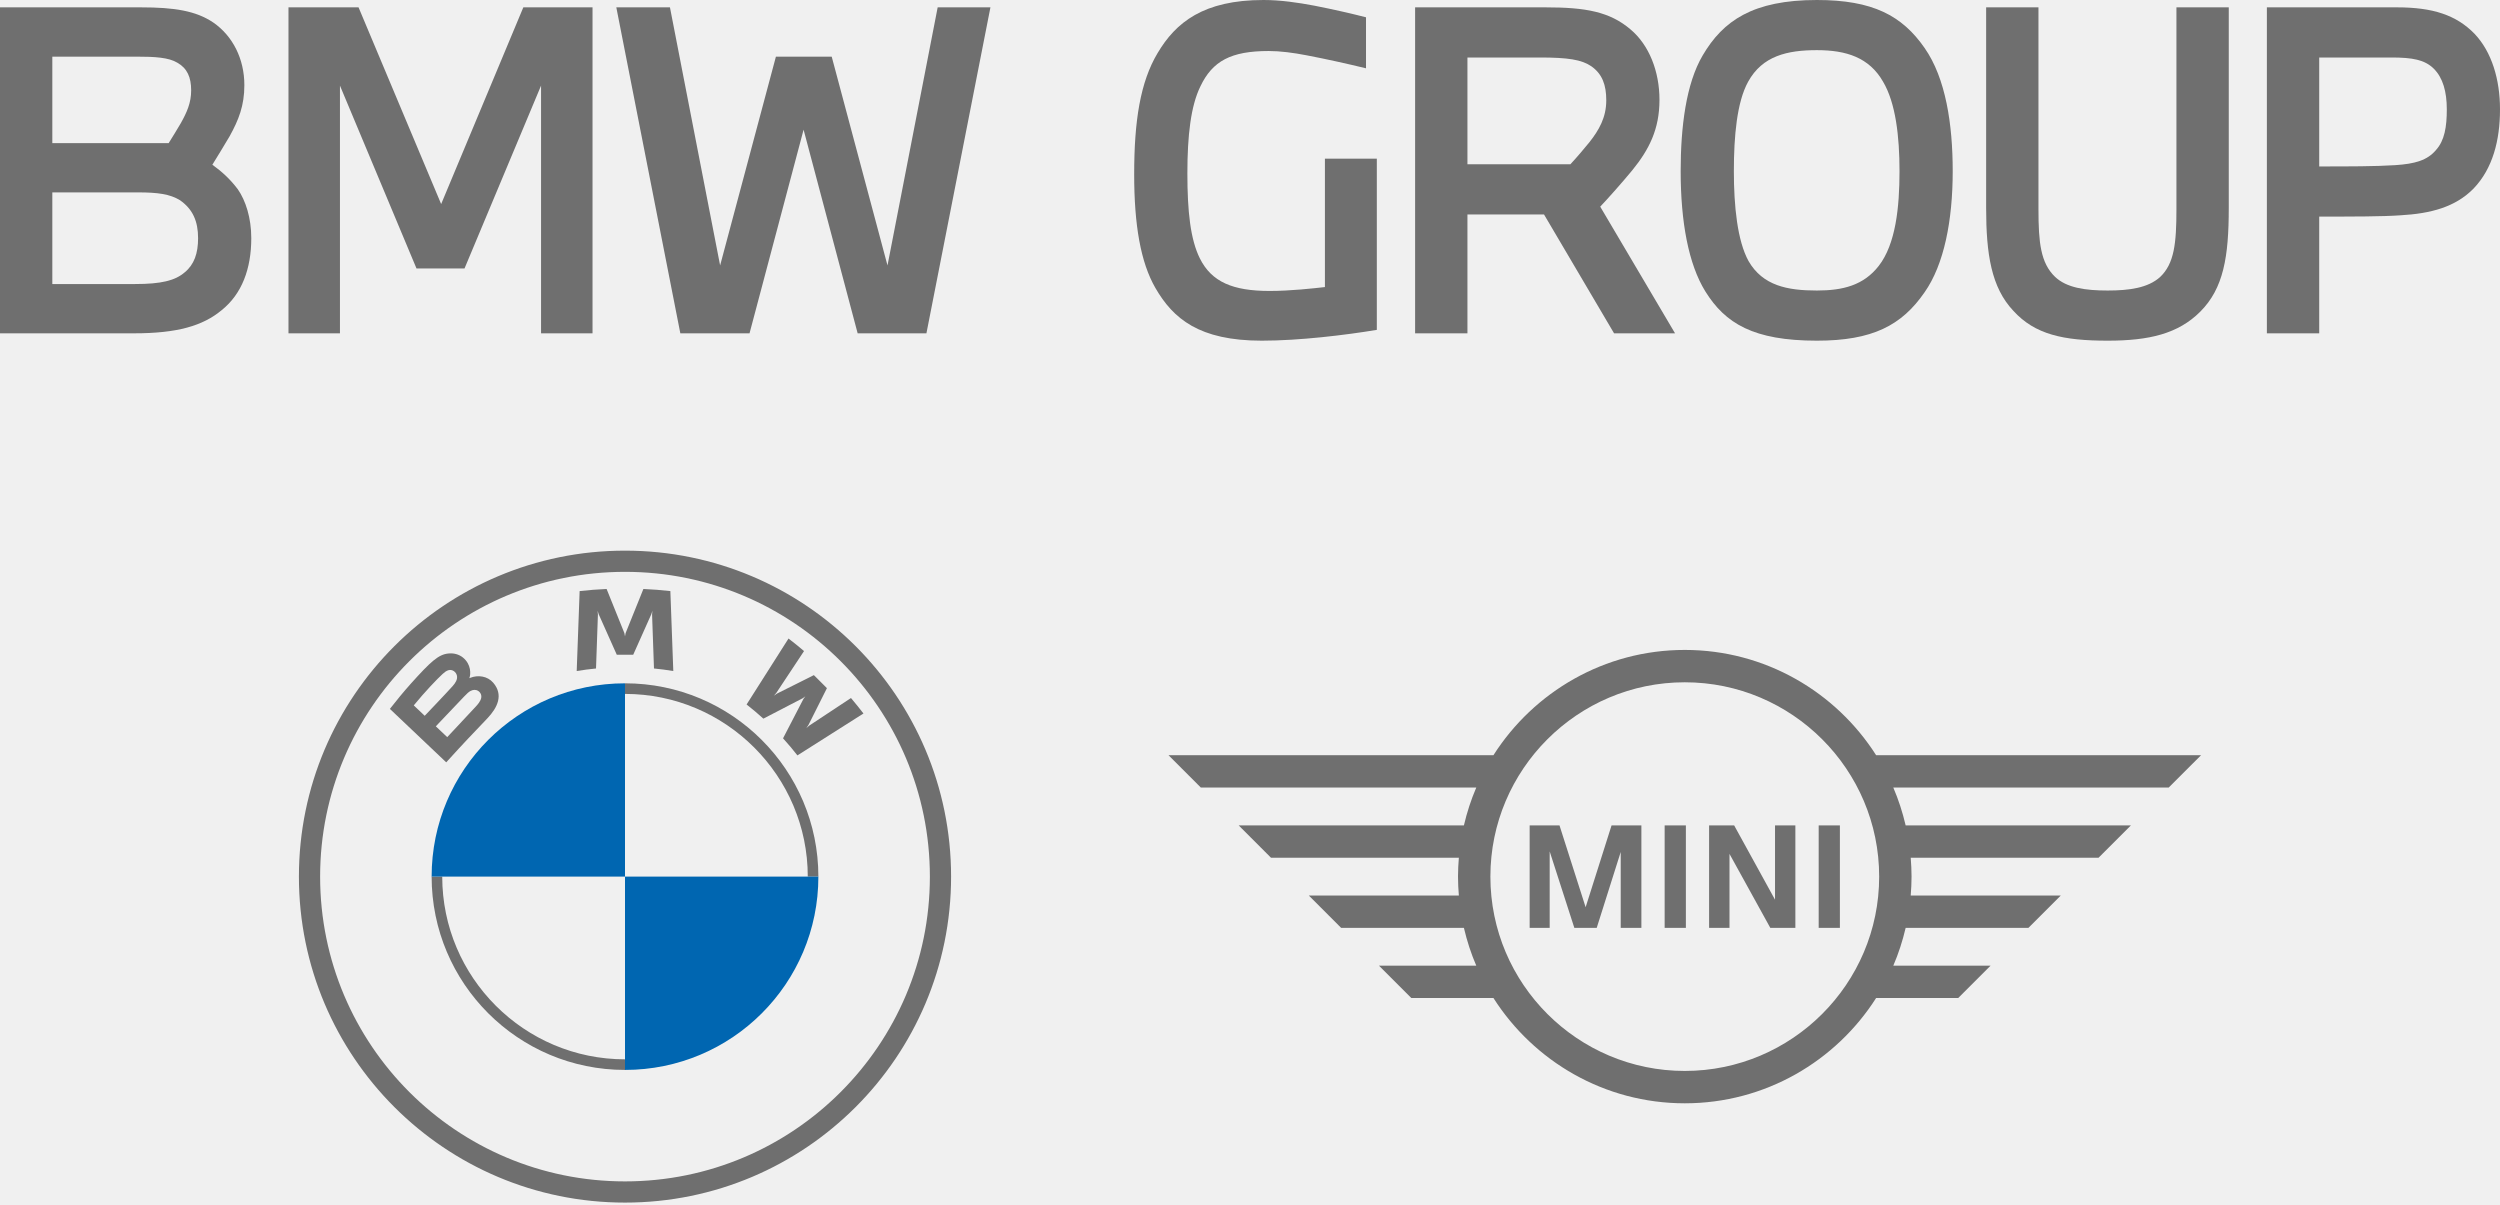
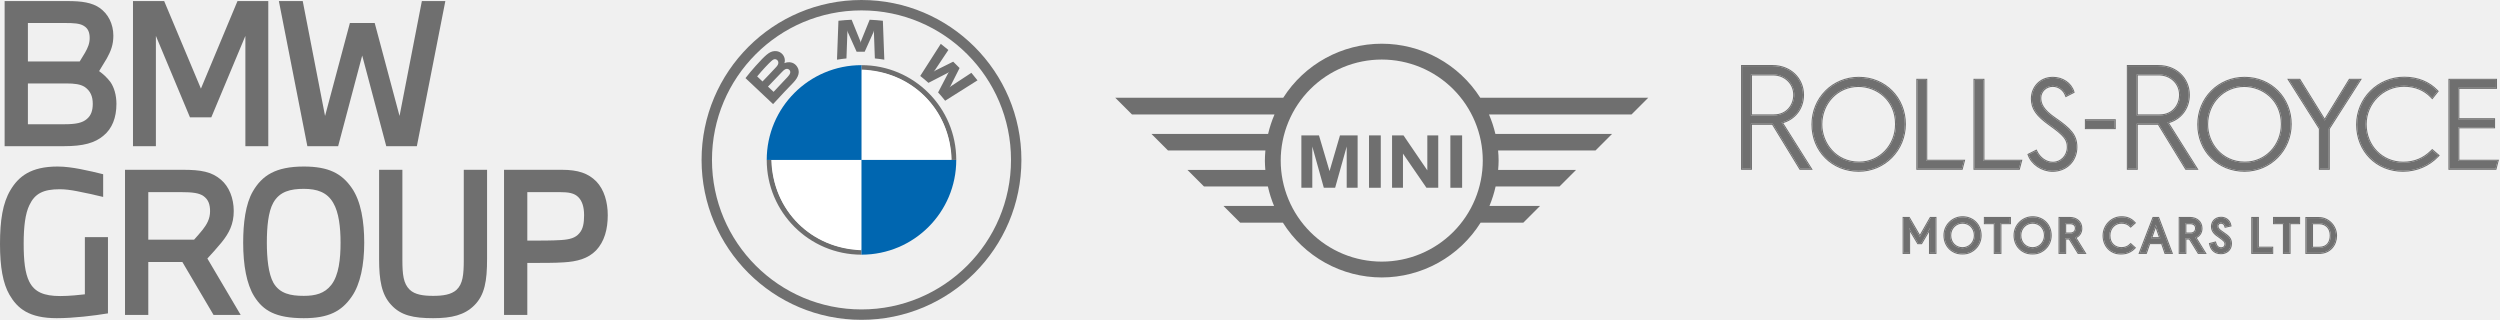
- <svg xmlns="http://www.w3.org/2000/svg" width="500" height="241" viewBox="0 0 500 241" fill="none">
-   <path d="M125 110.128C88.981 110.128 59.783 139.317 59.783 175.324C59.783 211.33 88.981 240.519 125 240.519C161.019 240.519 190.217 211.33 190.217 175.324C190.217 139.317 161.019 110.128 125 110.128ZM185.976 175.324C185.976 208.988 158.676 236.279 125 236.279C91.324 236.279 64.024 208.988 64.024 175.324C64.024 141.659 91.324 114.368 125 114.368C158.676 114.368 185.976 141.659 185.976 175.324Z" fill="#6F6F6F" />
-   <path d="M125 136.662V138.782C145.156 138.782 161.554 155.175 161.554 175.324H163.674C163.674 153.972 146.359 136.662 125 136.662ZM125 211.865C104.844 211.865 88.446 195.473 88.446 175.324H86.326C86.326 196.676 103.641 213.985 125 213.985" fill="#6F6F6F" />
-   <path d="M156.607 147.665C157.492 148.616 158.768 150.151 159.485 151.08L172.692 142.699C172.032 141.836 170.983 140.526 170.195 139.604L161.833 145.132L161.264 145.624L161.69 145.002L165.382 137.634L162.772 135.025L155.399 138.716L154.778 139.141L155.273 138.569L160.806 130.212C159.833 129.383 158.898 128.625 157.704 127.704L149.318 140.896C150.381 141.714 151.78 142.912 152.672 143.729L160.564 139.635L161.069 139.264L160.698 139.77L156.607 147.665Z" fill="#6F6F6F" />
-   <path d="M126.643 130.948L130.251 122.869L130.481 122.154L130.416 122.901L130.796 133.698C132.061 133.818 133.368 133.993 134.659 134.207L134.072 118.214C132.268 118.015 130.473 117.873 128.678 117.797L125.125 126.616L125 127.271L124.875 126.616L121.321 117.797C119.526 117.873 117.732 118.015 115.928 118.214L115.341 134.207C116.631 133.993 117.938 133.818 119.204 133.698L119.583 122.901L119.518 122.154L119.748 122.869L123.356 130.948H126.643Z" fill="#6F6F6F" />
-   <path d="M97.455 143.691C99.54 141.495 100.724 138.957 98.635 136.533C97.499 135.217 95.596 134.93 94.013 135.58L93.856 135.643L93.908 135.505C94.142 134.881 94.29 132.888 92.591 131.511C91.763 130.841 90.725 130.592 89.672 130.699C87.713 130.897 86.204 132.235 82.1 136.811C80.864 138.19 79.061 140.368 77.977 141.78L89.246 152.468C92.991 148.329 94.512 146.792 97.455 143.691ZM82.753 141.079C85.022 138.304 87.435 135.787 88.529 134.788C88.875 134.473 89.25 134.161 89.706 134.036C90.446 133.831 91.21 134.358 91.383 135.117C91.556 135.88 91.076 136.603 90.545 137.201C89.344 138.553 84.944 143.157 84.944 143.157L82.753 141.079ZM87.163 145.263C87.163 145.263 91.451 140.733 92.848 139.283C93.404 138.707 93.761 138.36 94.145 138.171C94.639 137.928 95.179 137.88 95.662 138.202C96.137 138.518 96.358 139.07 96.237 139.612C96.094 140.259 95.568 140.877 95.128 141.348C94.537 141.981 89.453 147.42 89.446 147.428L87.163 145.263Z" fill="#6F6F6F" />
-   <path d="M125 136.663V175.324H86.326C86.326 153.957 103.626 136.663 125 136.663Z" fill="#0066B1" />
-   <path d="M163.675 175.324C163.675 196.691 146.375 213.985 125 213.985V175.324H163.675Z" fill="#0066B1" />
-   <path d="M309.937 185.579H305.931V165.074H311.897L317.126 181.445L322.313 165.074H328.277V185.579H324.143V170.398L319.342 185.579H314.869L309.937 170.283V185.579ZM337.176 185.579H332.929V165.074H337.176V185.579ZM345.901 185.579H341.821V165.074H346.828L355.005 179.944V165.074H359.074V185.579H354.064L345.901 170.782V185.579ZM367.977 185.579H363.737V165.074H367.977V185.579ZM398.111 193.134H378.66C379.698 190.72 380.518 188.194 381.129 185.579H405.68L412.156 179.106H382.143C382.243 177.856 382.309 176.6 382.309 175.325C382.309 174.051 382.243 172.793 382.143 171.546H419.711L426.187 165.074H381.129C380.518 162.46 379.698 159.93 378.66 157.511H433.742L440.217 151.037H375.223C367.167 138.398 353.032 129.986 336.955 129.986C320.882 129.986 306.746 138.398 298.689 151.037H233.696L240.166 157.511H295.255C294.216 159.93 293.392 162.46 292.783 165.074H247.727L254.199 171.546H291.771C291.669 172.793 291.602 174.051 291.602 175.325C291.602 176.6 291.669 177.856 291.771 179.106H261.763L268.232 185.579H292.783C293.392 188.194 294.216 190.72 295.255 193.134H275.793L282.265 199.605H298.689C306.746 212.248 320.884 220.662 336.955 220.662C353.032 220.662 367.167 212.248 375.223 199.605H391.639L398.111 193.134ZM336.955 214.188C315.518 214.188 298.077 196.757 298.077 175.325C298.077 153.896 315.518 136.457 336.955 136.457C358.393 136.457 375.834 153.896 375.834 175.325C375.834 196.757 358.393 214.188 336.955 214.188Z" fill="#6F6F6F" />
-   <path d="M0 66.665H26.815C35.379 66.665 40.569 65.195 44.375 61.996C48.354 58.797 50.257 53.781 50.257 47.642C50.257 43.579 49.132 40.12 47.575 37.872C46.018 35.797 44.375 34.327 42.472 32.944C43.423 31.387 44.721 29.312 45.932 27.237C47.749 23.951 48.873 21.098 48.873 17.034C48.873 11.759 46.537 7.177 42.645 4.496C39.185 2.162 34.86 1.47 28.199 1.47H0V66.665ZM10.466 56.808V38.477H27.594C31.573 38.477 33.995 38.823 35.984 40.034C38.579 41.849 39.617 44.27 39.617 47.642C39.617 50.669 38.839 52.917 36.936 54.473C35.032 56.116 32.265 56.808 26.988 56.808H10.466ZM10.466 28.62V11.327H27.247C31.054 11.327 33.735 11.5 35.465 12.538C37.455 13.662 38.233 15.477 38.233 18.072C38.233 20.579 37.368 22.481 36.157 24.643C35.379 25.94 34.514 27.41 33.735 28.62H10.466Z" fill="#6F6F6F" />
-   <path d="M67.99 66.665V17.12L83.3 53.695H92.902L108.212 17.12V66.665H118.506V1.47H104.666L88.231 40.812L71.709 1.47H57.696V66.665H67.99Z" fill="#6F6F6F" />
-   <path d="M149.906 66.665L160.718 25.94L171.531 66.665H185.285L198.087 1.47H187.534L177.5 53.09L166.341 11.327H155.183L144.024 53.09L133.99 1.47H123.263L136.066 66.665H149.906Z" fill="#6F6F6F" />
-   <path d="M275.364 65.973V31.733H264.983V57.413C262.648 57.672 258.15 58.191 253.911 58.191C246.559 58.191 242.32 56.376 239.985 51.706C238.082 47.902 237.476 42.281 237.476 34.673C237.476 27.063 238.168 21.184 240.071 17.293C242.493 12.191 246.213 10.203 253.738 10.203C256.074 10.203 258.669 10.549 261.35 11.067C265.416 11.846 269.655 12.797 273.201 13.661V3.459C270.52 2.767 266.8 1.902 262.821 1.124C259.62 0.519 256.074 0 252.7 0C240.677 0 235.141 4.496 231.508 10.635C228.048 16.428 226.836 24.21 226.836 34.846C226.836 45.048 228.134 52.485 231.075 57.586C234.621 63.725 239.812 68.135 252.355 68.135C259.88 68.135 269.136 67.01 275.364 65.973Z" fill="#6F6F6F" />
-   <path d="M293.488 66.665V42.887H308.799L322.813 66.665H335.009L320.044 41.331C321.688 39.601 324.369 36.575 326.445 34.067C329.819 29.917 331.895 25.853 331.895 19.974C331.895 14.267 329.819 8.992 326.1 5.88C321.948 2.335 317.103 1.47 309.145 1.47H283.022V66.665H293.488ZM293.488 32.857V11.5H308.021C313.557 11.5 316.325 11.932 318.228 13.229C320.477 14.785 321.255 17.034 321.255 20.06C321.255 23.518 319.785 26.026 317.882 28.447C316.757 29.83 315.287 31.56 314.076 32.857H293.488Z" fill="#6F6F6F" />
-   <path d="M363.382 0C350.579 0 344.611 4.15 340.546 11.067C337.172 16.774 336.134 25.507 336.134 34.24C336.134 44.357 337.691 52.83 341.064 58.278C345.043 64.676 350.666 68.135 363.382 68.135C374.454 68.135 380.336 65.108 384.921 58.45C388.813 52.917 390.543 44.097 390.543 34.24C390.543 24.902 389.159 15.65 384.921 9.597C380.422 3.113 374.54 0 363.382 0ZM363.382 10.03C369.264 10.03 373.848 11.5 376.616 16.342C379.125 20.578 379.903 27.236 379.903 34.24C379.903 41.504 379.125 48.853 375.751 53.176C372.724 57.067 368.572 58.105 363.382 58.105C357.499 58.105 352.569 57.153 349.714 52.225C347.466 48.161 346.773 41.157 346.773 34.24C346.773 27.236 347.379 20.406 349.628 16.342C352.483 11.154 357.499 10.03 363.382 10.03Z" fill="#6F6F6F" />
-   <path d="M397.227 1.47V41.59C397.227 50.842 398.265 57.499 402.676 62.169C407.001 66.924 412.71 68.135 421.533 68.135C429.837 68.135 435.633 66.751 440.045 62.341C444.715 57.672 445.753 51.36 445.753 41.59V1.47H435.287V41.849C435.287 48.68 434.855 52.744 432 55.424C429.578 57.586 425.858 58.105 421.533 58.105C417.122 58.105 413.316 57.586 410.98 55.338C408.126 52.571 407.693 48.507 407.693 41.849V1.47H397.227Z" fill="#6F6F6F" />
-   <path d="M463.843 66.665V43.319C470.676 43.319 476.472 43.319 480.105 43.06C486.16 42.714 491.091 41.417 494.724 37.699C498.529 33.721 500 28.101 500 21.875C500 15.91 498.356 10.376 494.896 6.744C491.263 3.026 486.592 1.47 479.413 1.47H453.376V66.665H463.843ZM463.843 33.289V11.5H478.288C482.441 11.5 484.949 11.932 486.766 13.748C488.582 15.564 489.361 18.331 489.361 21.875C489.361 25.334 488.928 28.101 487.198 30.003C485.468 32.079 482.959 32.77 479.067 33.03C475.088 33.289 469.638 33.289 463.843 33.289Z" fill="#6F6F6F" />
+ <svg xmlns="http://www.w3.org/2000/svg" width="2345" height="300" viewBox="0 0 2345 300" fill="none">
+   <mask id="path-1-outside-1_189_7303" maskUnits="userSpaceOnUse" x="1633.08" y="61" width="711" height="178" fill="black">
+     <rect fill="white" x="1633.08" y="61" width="711" height="178" />
+     <path d="M1909.84 141.55C1912.98 148.459 1919.36 152.725 1925.48 152.725C1933.56 152.725 1939.66 146.207 1939.66 138.029C1939.66 130.767 1936.47 126.705 1922.76 116.966C1910.47 108.242 1905.94 101.848 1905.94 92.533C1905.94 82.543 1913.29 73.049 1925.59 73.049C1934.44 73.049 1942.41 78.154 1944.86 86.371L1938.1 89.83C1935.93 83.811 1930.91 80.499 1925.42 80.499C1918.95 80.499 1913.72 85.584 1913.72 91.862C1913.72 97.527 1916.26 103.317 1927.06 110.779C1942 121.015 1947.6 126.98 1947.6 138.029C1947.6 150.655 1938.22 160.175 1925.31 160.175C1915.41 160.175 1906 153.808 1902.88 145.084L1909.84 141.55ZM1806.78 150.803V74.894H1798.51V158.283H1840.12L1842.09 150.803H1806.78ZM1860.39 150.803V74.894H1852.13V158.283H1893.73L1895.71 150.803H1860.39ZM2339.38 119.356V111.876H2305.88V82.373H2341.2V74.893H2297.62V158.283H2340.78L2342.74 150.803H2305.88V119.356H2339.38ZM2184.36 158.283V120.628L2213.6 74.894H2203.98L2180.56 113.036L2156.95 74.894H2147.18L2176.1 120.624V158.283H2184.36ZM1983.58 120.141V112.822H1956.62V120.141H1983.58ZM2286.37 146.56L2287.05 145.853L2281.47 141.061L2280.78 141.744C2273.65 148.876 2264.91 152.659 2254.25 152.659C2234.26 152.659 2218.94 136.985 2218.94 116.53C2218.94 96.752 2235.02 80.4 2254.91 80.4C2265.49 80.4 2274.19 84.11 2280.61 90.811L2281.44 91.68L2286.26 85.616L2285.7 85.035C2278.52 77.545 2268.02 72.938 2255.12 72.938C2230.61 72.938 2211.03 92.64 2211.03 116.856C2211.03 141.541 2229.28 160.128 2253.97 160.128C2267.02 160.128 2278.36 154.892 2286.37 146.56ZM1688.63 158.283L1662.81 116.045H1642.34V158.283H1634.08V62H1662.84C1679 62 1691.19 73.617 1691.19 89.022C1691.19 101.697 1683.2 111.879 1671.15 114.844L1698.52 158.283H1688.63ZM1663.95 108.275C1676.48 108.275 1683.04 98.59 1683.04 89.022C1683.04 78.046 1674.4 69.769 1662.95 69.769H1642.34V108.275H1663.95ZM1743.52 160.128C1718.79 160.128 1700.14 141.48 1700.14 116.751C1700.14 92.245 1719.19 73.049 1743.52 73.049C1768.21 73.049 1786.73 92.107 1786.73 116.426C1786.73 140.572 1767.66 160.128 1743.52 160.128ZM1743.19 80.586C1723.65 80.586 1708.34 96.472 1708.34 116.752C1708.34 134.365 1721.62 152.584 1743.85 152.584C1763.3 152.584 1778.53 136.701 1778.53 116.425C1778.53 93.147 1760.32 80.586 1743.19 80.586ZM2050.53 158.283L2024.71 116.045H2004.24V158.283H1995.98V62H2024.74C2040.9 62 2053.09 73.617 2053.09 89.022C2053.09 101.697 2045.1 111.879 2033.05 114.844L2060.42 158.283H2050.53ZM2025.85 108.275C2038.38 108.275 2044.94 98.59 2044.94 89.022C2044.94 78.046 2036.3 69.769 2024.85 69.769H2004.24V108.275H2025.85ZM2105.42 160.128C2080.69 160.128 2062.04 141.48 2062.04 116.751C2062.04 92.245 2081.1 73.049 2105.42 73.049C2130.11 73.049 2148.63 92.107 2148.63 116.426C2148.63 140.572 2129.56 160.128 2105.42 160.128ZM2105.09 80.586C2085.55 80.586 2070.24 96.472 2070.24 116.752C2070.24 134.365 2083.52 152.584 2105.75 152.584C2125.2 152.584 2140.43 136.701 2140.43 116.425C2140.43 93.147 2122.22 80.586 2105.09 80.586ZM1840.86 203.826C1831.53 203.826 1823.95 211.416 1823.95 220.747C1823.95 230.643 1831.06 237.825 1840.86 237.825C1850.18 237.825 1857.77 230.235 1857.77 220.904C1857.77 211.009 1850.66 203.826 1840.86 203.826ZM1840.86 232.845C1834.13 232.845 1829.25 227.757 1829.25 220.746C1829.25 214.051 1834.35 208.806 1840.86 208.806C1847.58 208.806 1852.46 213.894 1852.46 220.905C1852.46 227.6 1847.37 232.845 1840.86 232.845ZM1861.86 209.278H1871.13V237.17H1876.33V209.278H1885.27V204.482H1861.86V209.278ZM1906.6 203.826C1897.27 203.826 1889.68 211.416 1889.68 220.747C1889.68 230.643 1896.79 237.825 1906.6 237.825C1915.92 237.825 1923.51 230.235 1923.51 220.904C1923.51 211.009 1916.4 203.826 1906.6 203.826ZM1906.6 232.845C1899.87 232.845 1894.99 227.757 1894.99 220.746C1894.99 214.051 1900.09 208.806 1906.6 208.806C1913.32 208.806 1918.2 213.894 1918.2 220.905C1918.2 227.6 1913.11 232.845 1906.6 232.845ZM1800.84 222.13L1790.61 204.482H1785.65V237.17H1790.69V213.913L1799.16 228.064H1802.15L1810.37 214.034V237.17H1815.41V204.482H1810.92L1800.84 222.13ZM2084.73 218.058C2080.65 215.393 2079.91 213.915 2079.91 211.965C2079.91 210.472 2080.98 208.866 2083.32 208.866C2085.4 208.866 2086.99 210.248 2087.57 212.564L2092.09 211.545C2091.27 207.086 2087.91 204.316 2083.32 204.316C2077.77 204.316 2074.87 208.406 2074.87 212.447C2074.87 216.829 2077.45 219.375 2081.91 222.282C2086.35 225.406 2087.55 226.579 2087.55 228.881C2087.55 231.425 2085.97 232.943 2083.32 232.943C2079.9 232.943 2078.42 230.048 2077.78 227.62L2073.09 228.817C2073.94 232.779 2076.41 237.501 2083.32 237.501C2087.93 237.501 2092.59 234.426 2092.59 228.549C2092.59 223.803 2090.2 221.709 2084.73 218.058ZM2064.94 214.239C2064.94 208.403 2060.62 204.482 2054.2 204.482H2044.61V237.17H2049.82V223.673H2053.93L2062.23 237.17H2068.09L2059.16 222.773C2062.89 221.218 2064.94 218.208 2064.94 214.239ZM2054.39 219.148H2049.82V209.331H2054.22C2057.81 209.331 2059.95 211.103 2059.95 214.073C2059.95 215.263 2059.55 219.148 2054.39 219.148ZM2019.87 204.482L2007.3 237.17H2012.9L2016.09 228.021H2027.96L2031.1 237.17H2036.86L2024.45 204.482H2019.87ZM2017.69 223.416L2022.08 210.831L2026.39 223.416H2017.69ZM1952.22 214.239C1952.22 208.403 1947.9 204.482 1941.48 204.482H1931.89V237.17H1937.08V223.673H1941.21L1949.51 237.17H1955.37L1946.43 222.773C1950.17 221.218 1952.22 218.209 1952.22 214.239ZM1941.67 219.148H1937.08V209.331H1941.5C1945.09 209.331 1947.23 211.103 1947.23 214.073C1947.23 215.263 1946.83 219.148 1941.67 219.148ZM1989.96 208.806C1993.5 208.806 1996.25 209.905 1998.61 212.266L2002.19 209.031C1998.91 205.432 1995.14 203.826 1989.96 203.826C1980.72 203.826 1973.2 211.562 1973.2 221.071C1973.2 230.779 1980.04 237.825 1989.47 237.825C1994.44 237.825 1998.84 235.974 2002.18 232.47L1998.6 229.237C1996.28 231.699 1993.46 232.785 1989.79 232.785C1984.3 232.785 1978.57 229.189 1978.57 220.904C1978.57 214.041 1983.44 208.806 1989.96 208.806ZM2175.12 204.574H2167.76H2163.42V237.17H2175.72V237.167C2185.28 237.109 2191.18 229.747 2191.18 221.114C2191.18 212.126 2183.95 204.574 2175.12 204.574ZM2175.58 232.424H2168.62V209.332H2175.12C2181.71 209.332 2186.28 213.647 2186.28 220.872C2186.28 227.295 2182.96 232.424 2175.58 232.424ZM2117.86 232.373V204.482H2112.66V237.17H2131.28V232.373H2117.86ZM2133.09 209.278H2142.36V237.17H2147.56V209.278H2156.51V204.482H2133.09V209.278Z" />
+   </mask>
+   <path d="M1909.84 141.55C1912.98 148.459 1919.36 152.725 1925.48 152.725C1933.56 152.725 1939.66 146.207 1939.66 138.029C1939.66 130.767 1936.47 126.705 1922.76 116.966C1910.47 108.242 1905.94 101.848 1905.94 92.533C1905.94 82.543 1913.29 73.049 1925.59 73.049C1934.44 73.049 1942.41 78.154 1944.86 86.371L1938.1 89.83C1935.93 83.811 1930.91 80.499 1925.42 80.499C1918.95 80.499 1913.72 85.584 1913.72 91.862C1913.72 97.527 1916.26 103.317 1927.06 110.779C1942 121.015 1947.6 126.98 1947.6 138.029C1947.6 150.655 1938.22 160.175 1925.31 160.175C1915.41 160.175 1906 153.808 1902.88 145.084L1909.84 141.55ZM1806.78 150.803V74.894H1798.51V158.283H1840.12L1842.09 150.803H1806.78ZM1860.39 150.803V74.894H1852.13V158.283H1893.73L1895.71 150.803H1860.39ZM2339.38 119.356V111.876H2305.88V82.373H2341.2V74.893H2297.62V158.283H2340.78L2342.74 150.803H2305.88V119.356H2339.38ZM2184.36 158.283V120.628L2213.6 74.894H2203.98L2180.56 113.036L2156.95 74.894H2147.18L2176.1 120.624V158.283H2184.36ZM1983.58 120.141V112.822H1956.62V120.141H1983.58ZM2286.37 146.56L2287.05 145.853L2281.47 141.061L2280.78 141.744C2273.65 148.876 2264.91 152.659 2254.25 152.659C2234.26 152.659 2218.94 136.985 2218.94 116.53C2218.94 96.752 2235.02 80.4 2254.91 80.4C2265.49 80.4 2274.19 84.11 2280.61 90.811L2281.44 91.68L2286.26 85.616L2285.7 85.035C2278.52 77.545 2268.02 72.938 2255.12 72.938C2230.61 72.938 2211.03 92.64 2211.03 116.856C2211.03 141.541 2229.28 160.128 2253.97 160.128C2267.02 160.128 2278.36 154.892 2286.37 146.56ZM1688.63 158.283L1662.81 116.045H1642.34V158.283H1634.08V62H1662.84C1679 62 1691.19 73.617 1691.19 89.022C1691.19 101.697 1683.2 111.879 1671.15 114.844L1698.52 158.283H1688.63ZM1663.95 108.275C1676.48 108.275 1683.04 98.59 1683.04 89.022C1683.04 78.046 1674.4 69.769 1662.95 69.769H1642.34V108.275H1663.95ZM1743.52 160.128C1718.79 160.128 1700.14 141.48 1700.14 116.751C1700.14 92.245 1719.19 73.049 1743.52 73.049C1768.21 73.049 1786.73 92.107 1786.73 116.426C1786.73 140.572 1767.66 160.128 1743.52 160.128ZM1743.19 80.586C1723.65 80.586 1708.34 96.472 1708.34 116.752C1708.34 134.365 1721.62 152.584 1743.85 152.584C1763.3 152.584 1778.53 136.701 1778.53 116.425C1778.53 93.147 1760.32 80.586 1743.19 80.586ZM2050.53 158.283L2024.71 116.045H2004.24V158.283H1995.98V62H2024.74C2040.9 62 2053.09 73.617 2053.09 89.022C2053.09 101.697 2045.1 111.879 2033.05 114.844L2060.42 158.283H2050.53ZM2025.85 108.275C2038.38 108.275 2044.94 98.59 2044.94 89.022C2044.94 78.046 2036.3 69.769 2024.85 69.769H2004.24V108.275H2025.85ZM2105.42 160.128C2080.69 160.128 2062.04 141.48 2062.04 116.751C2062.04 92.245 2081.1 73.049 2105.42 73.049C2130.11 73.049 2148.63 92.107 2148.63 116.426C2148.63 140.572 2129.56 160.128 2105.42 160.128ZM2105.09 80.586C2085.55 80.586 2070.24 96.472 2070.24 116.752C2070.24 134.365 2083.52 152.584 2105.75 152.584C2125.2 152.584 2140.43 136.701 2140.43 116.425C2140.43 93.147 2122.22 80.586 2105.09 80.586ZM1840.86 203.826C1831.53 203.826 1823.95 211.416 1823.95 220.747C1823.95 230.643 1831.06 237.825 1840.86 237.825C1850.18 237.825 1857.77 230.235 1857.77 220.904C1857.77 211.009 1850.66 203.826 1840.86 203.826ZM1840.86 232.845C1834.13 232.845 1829.25 227.757 1829.25 220.746C1829.25 214.051 1834.35 208.806 1840.86 208.806C1847.58 208.806 1852.46 213.894 1852.46 220.905C1852.46 227.6 1847.37 232.845 1840.86 232.845ZM1861.86 209.278H1871.13V237.17H1876.33V209.278H1885.27V204.482H1861.86V209.278ZM1906.6 203.826C1897.27 203.826 1889.68 211.416 1889.68 220.747C1889.68 230.643 1896.79 237.825 1906.6 237.825C1915.92 237.825 1923.51 230.235 1923.51 220.904C1923.51 211.009 1916.4 203.826 1906.6 203.826ZM1906.6 232.845C1899.87 232.845 1894.99 227.757 1894.99 220.746C1894.99 214.051 1900.09 208.806 1906.6 208.806C1913.32 208.806 1918.2 213.894 1918.2 220.905C1918.2 227.6 1913.11 232.845 1906.6 232.845ZM1800.84 222.13L1790.61 204.482H1785.65V237.17H1790.69V213.913L1799.16 228.064H1802.15L1810.37 214.034V237.17H1815.41V204.482H1810.92L1800.84 222.13ZM2084.73 218.058C2080.65 215.393 2079.91 213.915 2079.91 211.965C2079.91 210.472 2080.98 208.866 2083.32 208.866C2085.4 208.866 2086.99 210.248 2087.57 212.564L2092.09 211.545C2091.27 207.086 2087.91 204.316 2083.32 204.316C2077.77 204.316 2074.87 208.406 2074.87 212.447C2074.87 216.829 2077.45 219.375 2081.91 222.282C2086.35 225.406 2087.55 226.579 2087.55 228.881C2087.55 231.425 2085.97 232.943 2083.32 232.943C2079.9 232.943 2078.42 230.048 2077.78 227.62L2073.09 228.817C2073.94 232.779 2076.41 237.501 2083.32 237.501C2087.93 237.501 2092.59 234.426 2092.59 228.549C2092.59 223.803 2090.2 221.709 2084.73 218.058ZM2064.94 214.239C2064.94 208.403 2060.62 204.482 2054.2 204.482H2044.61V237.17H2049.82V223.673H2053.93L2062.23 237.17H2068.09L2059.16 222.773C2062.89 221.218 2064.94 218.208 2064.94 214.239ZM2054.39 219.148H2049.82V209.331H2054.22C2057.81 209.331 2059.95 211.103 2059.95 214.073C2059.95 215.263 2059.55 219.148 2054.39 219.148ZM2019.87 204.482L2007.3 237.17H2012.9L2016.09 228.021H2027.96L2031.1 237.17H2036.86L2024.45 204.482H2019.87ZM2017.69 223.416L2022.08 210.831L2026.39 223.416H2017.69ZM1952.22 214.239C1952.22 208.403 1947.9 204.482 1941.48 204.482H1931.89V237.17H1937.08V223.673H1941.21L1949.51 237.17H1955.37L1946.43 222.773C1950.17 221.218 1952.22 218.209 1952.22 214.239ZM1941.67 219.148H1937.08V209.331H1941.5C1945.09 209.331 1947.23 211.103 1947.23 214.073C1947.23 215.263 1946.83 219.148 1941.67 219.148ZM1989.96 208.806C1993.5 208.806 1996.25 209.905 1998.61 212.266L2002.19 209.031C1998.91 205.432 1995.14 203.826 1989.96 203.826C1980.72 203.826 1973.2 211.562 1973.2 221.071C1973.2 230.779 1980.04 237.825 1989.47 237.825C1994.44 237.825 1998.84 235.974 2002.18 232.47L1998.6 229.237C1996.28 231.699 1993.46 232.785 1989.79 232.785C1984.3 232.785 1978.57 229.189 1978.57 220.904C1978.57 214.041 1983.44 208.806 1989.96 208.806ZM2175.12 204.574H2167.76H2163.42V237.17H2175.72V237.167C2185.28 237.109 2191.18 229.747 2191.18 221.114C2191.18 212.126 2183.95 204.574 2175.12 204.574ZM2175.58 232.424H2168.62V209.332H2175.12C2181.71 209.332 2186.28 213.647 2186.28 220.872C2186.28 227.295 2182.96 232.424 2175.58 232.424ZM2117.86 232.373V204.482H2112.66V237.17H2131.28V232.373H2117.86ZM2133.09 209.278H2142.36V237.17H2147.56V209.278H2156.51V204.482H2133.09V209.278Z" fill="#6F6F6F" />
+   <path d="M1909.84 141.55C1912.98 148.459 1919.36 152.725 1925.48 152.725C1933.56 152.725 1939.66 146.207 1939.66 138.029C1939.66 130.767 1936.47 126.705 1922.76 116.966C1910.47 108.242 1905.94 101.848 1905.94 92.533C1905.94 82.543 1913.29 73.049 1925.59 73.049C1934.44 73.049 1942.41 78.154 1944.86 86.371L1938.1 89.83C1935.93 83.811 1930.91 80.499 1925.42 80.499C1918.95 80.499 1913.72 85.584 1913.72 91.862C1913.72 97.527 1916.26 103.317 1927.06 110.779C1942 121.015 1947.6 126.98 1947.6 138.029C1947.6 150.655 1938.22 160.175 1925.31 160.175C1915.41 160.175 1906 153.808 1902.88 145.084L1909.84 141.55ZM1806.78 150.803V74.894H1798.51V158.283H1840.12L1842.09 150.803H1806.78ZM1860.39 150.803V74.894H1852.13V158.283H1893.73L1895.71 150.803H1860.39ZM2339.38 119.356V111.876H2305.88V82.373H2341.2V74.893H2297.62V158.283H2340.78L2342.74 150.803H2305.88V119.356H2339.38ZM2184.36 158.283V120.628L2213.6 74.894H2203.98L2180.56 113.036L2156.95 74.894H2147.18L2176.1 120.624V158.283H2184.36ZM1983.58 120.141V112.822H1956.62V120.141H1983.58ZM2286.37 146.56L2287.05 145.853L2281.47 141.061L2280.78 141.744C2273.65 148.876 2264.91 152.659 2254.25 152.659C2234.26 152.659 2218.94 136.985 2218.94 116.53C2218.94 96.752 2235.02 80.4 2254.91 80.4C2265.49 80.4 2274.19 84.11 2280.61 90.811L2281.44 91.68L2286.26 85.616L2285.7 85.035C2278.52 77.545 2268.02 72.938 2255.12 72.938C2230.61 72.938 2211.03 92.64 2211.03 116.856C2211.03 141.541 2229.28 160.128 2253.97 160.128C2267.02 160.128 2278.36 154.892 2286.37 146.56ZM1688.63 158.283L1662.81 116.045H1642.34V158.283H1634.08V62H1662.84C1679 62 1691.19 73.617 1691.19 89.022C1691.19 101.697 1683.2 111.879 1671.15 114.844L1698.52 158.283H1688.63ZM1663.95 108.275C1676.48 108.275 1683.04 98.59 1683.04 89.022C1683.04 78.046 1674.4 69.769 1662.95 69.769H1642.34V108.275H1663.95ZM1743.52 160.128C1718.79 160.128 1700.14 141.48 1700.14 116.751C1700.14 92.245 1719.19 73.049 1743.52 73.049C1768.21 73.049 1786.73 92.107 1786.73 116.426C1786.73 140.572 1767.66 160.128 1743.52 160.128ZM1743.19 80.586C1723.65 80.586 1708.34 96.472 1708.34 116.752C1708.34 134.365 1721.62 152.584 1743.85 152.584C1763.3 152.584 1778.53 136.701 1778.53 116.425C1778.53 93.147 1760.32 80.586 1743.19 80.586ZM2050.53 158.283L2024.71 116.045H2004.24V158.283H1995.98V62H2024.74C2040.9 62 2053.09 73.617 2053.09 89.022C2053.09 101.697 2045.1 111.879 2033.05 114.844L2060.42 158.283H2050.53ZM2025.85 108.275C2038.38 108.275 2044.94 98.59 2044.94 89.022C2044.94 78.046 2036.3 69.769 2024.85 69.769H2004.24V108.275H2025.85ZM2105.42 160.128C2080.69 160.128 2062.04 141.48 2062.04 116.751C2062.04 92.245 2081.1 73.049 2105.42 73.049C2130.11 73.049 2148.63 92.107 2148.63 116.426C2148.63 140.572 2129.56 160.128 2105.42 160.128ZM2105.09 80.586C2085.55 80.586 2070.24 96.472 2070.24 116.752C2070.24 134.365 2083.52 152.584 2105.75 152.584C2125.2 152.584 2140.43 136.701 2140.43 116.425C2140.43 93.147 2122.22 80.586 2105.09 80.586ZM1840.86 203.826C1831.53 203.826 1823.95 211.416 1823.95 220.747C1823.95 230.643 1831.06 237.825 1840.86 237.825C1850.18 237.825 1857.77 230.235 1857.77 220.904C1857.77 211.009 1850.66 203.826 1840.86 203.826ZM1840.86 232.845C1834.13 232.845 1829.25 227.757 1829.25 220.746C1829.25 214.051 1834.35 208.806 1840.86 208.806C1847.58 208.806 1852.46 213.894 1852.46 220.905C1852.46 227.6 1847.37 232.845 1840.86 232.845ZM1861.86 209.278H1871.13V237.17H1876.33V209.278H1885.27V204.482H1861.86V209.278ZM1906.6 203.826C1897.27 203.826 1889.68 211.416 1889.68 220.747C1889.68 230.643 1896.79 237.825 1906.6 237.825C1915.92 237.825 1923.51 230.235 1923.51 220.904C1923.51 211.009 1916.4 203.826 1906.6 203.826ZM1906.6 232.845C1899.87 232.845 1894.99 227.757 1894.99 220.746C1894.99 214.051 1900.09 208.806 1906.6 208.806C1913.32 208.806 1918.2 213.894 1918.2 220.905C1918.2 227.6 1913.11 232.845 1906.6 232.845ZM1800.84 222.13L1790.61 204.482H1785.65V237.17H1790.69V213.913L1799.16 228.064H1802.15L1810.37 214.034V237.17H1815.41V204.482H1810.92L1800.84 222.13ZM2084.73 218.058C2080.65 215.393 2079.91 213.915 2079.91 211.965C2079.91 210.472 2080.98 208.866 2083.32 208.866C2085.4 208.866 2086.99 210.248 2087.57 212.564L2092.09 211.545C2091.27 207.086 2087.91 204.316 2083.32 204.316C2077.77 204.316 2074.87 208.406 2074.87 212.447C2074.87 216.829 2077.45 219.375 2081.91 222.282C2086.35 225.406 2087.55 226.579 2087.55 228.881C2087.55 231.425 2085.97 232.943 2083.32 232.943C2079.9 232.943 2078.42 230.048 2077.78 227.62L2073.09 228.817C2073.94 232.779 2076.41 237.501 2083.32 237.501C2087.93 237.501 2092.59 234.426 2092.59 228.549C2092.59 223.803 2090.2 221.709 2084.73 218.058ZM2064.94 214.239C2064.94 208.403 2060.62 204.482 2054.2 204.482H2044.61V237.17H2049.82V223.673H2053.93L2062.23 237.17H2068.09L2059.16 222.773C2062.89 221.218 2064.94 218.208 2064.94 214.239ZM2054.39 219.148H2049.82V209.331H2054.22C2057.81 209.331 2059.95 211.103 2059.95 214.073C2059.95 215.263 2059.55 219.148 2054.39 219.148ZM2019.87 204.482L2007.3 237.17H2012.9L2016.09 228.021H2027.96L2031.1 237.17H2036.86L2024.45 204.482H2019.87ZM2017.69 223.416L2022.08 210.831L2026.39 223.416H2017.69ZM1952.22 214.239C1952.22 208.403 1947.9 204.482 1941.48 204.482H1931.89V237.17H1937.08V223.673H1941.21L1949.51 237.17H1955.37L1946.43 222.773C1950.17 221.218 1952.22 218.209 1952.22 214.239ZM1941.67 219.148H1937.08V209.331H1941.5C1945.09 209.331 1947.23 211.103 1947.23 214.073C1947.23 215.263 1946.83 219.148 1941.67 219.148ZM1989.96 208.806C1993.5 208.806 1996.25 209.905 1998.61 212.266L2002.19 209.031C1998.91 205.432 1995.14 203.826 1989.96 203.826C1980.72 203.826 1973.2 211.562 1973.2 221.071C1973.2 230.779 1980.04 237.825 1989.47 237.825C1994.44 237.825 1998.84 235.974 2002.18 232.47L1998.6 229.237C1996.28 231.699 1993.46 232.785 1989.79 232.785C1984.3 232.785 1978.57 229.189 1978.57 220.904C1978.57 214.041 1983.44 208.806 1989.96 208.806ZM2175.12 204.574H2167.76H2163.42V237.17H2175.72V237.167C2185.28 237.109 2191.18 229.747 2191.18 221.114C2191.18 212.126 2183.95 204.574 2175.12 204.574ZM2175.58 232.424H2168.62V209.332H2175.12C2181.71 209.332 2186.28 213.647 2186.28 220.872C2186.28 227.295 2182.96 232.424 2175.58 232.424ZM2117.86 232.373V204.482H2112.66V237.17H2131.28V232.373H2117.86ZM2133.09 209.278H2142.36V237.17H2147.56V209.278H2156.51V204.482H2133.09V209.278Z" stroke="#6F6F6F" stroke-width="2" mask="url(#path-1-outside-1_189_7303)" />
+   <path d="M1360.44 127V176.121H1371.47V127H1360.44Z" fill="#6F6F6F" />
+   <path d="M1305.75 127V176.121H1315.99V144.09L1338.01 176.121H1349.08V127H1338.83V159.803L1316.48 127H1305.75Z" fill="#6F6F6F" />
+   <path d="M1284.14 127V176.121H1295.17V127H1284.14Z" fill="#6F6F6F" />
+   <path d="M1220.69 127V176.121H1230.94V137.455L1241.74 176.121H1252.36L1263.2 137.455V176.121H1273.45V127H1256.9L1247.11 160.507L1237.2 127H1220.69Z" fill="#6F6F6F" />
+   <path d="M1296.08 41C1277.66 41.003 1259.55 45.645 1243.4 54.498C1227.25 63.351 1213.59 76.129 1203.69 91.652H1046.08L1061.77 107.342H1195.5C1192.96 113.247 1190.95 119.365 1189.48 125.623H1080.05L1095.55 141.121H1186.94C1186.64 144.281 1186.48 147.451 1186.46 150.625C1186.48 153.555 1186.63 156.484 1186.89 159.402H1113.83L1129.33 174.9H1189.28C1190.67 181.151 1192.6 187.267 1195.06 193.18H1147.61L1163.29 208.871H1203.36C1213.21 224.575 1226.88 237.525 1243.1 246.51C1259.31 255.495 1277.54 260.222 1296.08 260.248C1314.62 260.222 1332.84 255.495 1349.06 246.51C1365.27 237.525 1378.94 224.575 1388.79 208.871H1428.86L1444.55 193.18H1397.1C1399.55 187.267 1401.49 181.151 1402.88 174.9H1462.83L1478.33 159.402H1405.26C1405.53 156.484 1405.67 153.555 1405.7 150.625C1405.68 147.452 1405.52 144.281 1405.22 141.121H1496.61L1512.11 125.623H1402.68C1401.21 119.365 1399.2 113.247 1396.66 107.342H1530.39L1546.08 91.652H1388.47C1378.56 76.129 1364.91 63.351 1348.76 54.498C1332.61 45.645 1314.49 41.003 1296.08 41ZM1296.08 55.859C1321.21 55.86 1345.31 65.844 1363.09 83.616C1380.86 101.388 1390.84 125.492 1390.84 150.625C1390.84 175.758 1380.86 199.862 1363.09 217.634C1345.31 235.406 1321.21 245.39 1296.08 245.391C1283.63 245.391 1271.31 242.94 1259.81 238.177C1248.32 233.415 1237.87 226.434 1229.07 217.635C1220.27 208.835 1213.29 198.388 1208.53 186.89C1203.76 175.393 1201.31 163.07 1201.31 150.625C1201.31 138.18 1203.76 125.857 1208.53 114.36C1213.29 102.862 1220.27 92.415 1229.07 83.615C1237.87 74.816 1248.32 67.835 1259.81 63.073C1271.31 58.31 1283.63 55.859 1296.08 55.859Z" fill="#6F6F6F" />
+   <g clip-path="url(#clip0_189_7303)">
+     <path d="M808.078 0C725.238 0 658.078 67.16 658.078 150C658.078 232.84 725.238 300 808.078 300C890.918 300 958.078 232.84 958.078 150C958.078 67.16 890.918 0 808.078 0ZM948.323 150C948.323 227.452 885.539 290.245 808.078 290.245C730.617 290.245 667.833 227.452 667.833 150C667.833 72.548 730.627 9.755 808.078 9.755C885.53 9.755 948.323 72.548 948.323 150Z" fill="#6F6F6F" />
+     <path d="M808.079 61.111V65.985C854.4 65.985 892.094 103.67 892.094 150H896.968C896.968 100.911 857.167 61.111 808.079 61.111ZM808.079 234.015C761.757 234.015 724.063 196.33 724.063 150H719.189C719.189 199.089 758.99 238.889 808.079 238.889" fill="#6E6E6E" />
+     <path d="M744.007 77.637C748.8 72.624 751.514 66.83 746.721 61.3C744.113 58.298 739.733 57.642 736.103 59.121L735.742 59.261L735.857 58.945C736.395 57.519 736.738 52.969 732.834 49.828C730.931 48.297 728.543 47.728 726.129 47.973C721.627 48.428 718.164 51.482 708.736 61.921C705.889 65.071 701.748 70.042 699.264 73.262L725.16 97.658C733.741 88.225 737.239 84.716 744.007 77.637ZM710.216 71.67C715.432 65.333 720.974 59.585 723.485 57.309C724.279 56.592 725.142 55.875 726.191 55.595C727.891 55.131 729.645 56.33 730.041 58.062C730.438 59.803 729.336 61.458 728.112 62.822C725.353 65.911 715.239 76.42 715.239 76.42L710.216 71.67ZM720.357 81.225C720.357 81.225 730.208 70.882 733.425 67.574C734.702 66.261 735.521 65.465 736.403 65.037C737.539 64.485 738.782 64.371 739.893 65.106C740.985 65.832 741.486 67.084 741.213 68.326C740.887 69.805 739.672 71.214 738.667 72.291C737.311 73.734 725.626 86.152 725.609 86.169L720.357 81.225ZM811.069 48.541L819.361 30.095L819.889 28.459L819.739 30.165L820.611 54.816C823.52 55.086 826.525 55.489 829.485 55.979L828.136 19.472C823.996 19.017 819.872 18.694 815.748 18.518L807.58 38.653L807.289 40.15L806.999 38.653L798.839 18.518C794.715 18.694 790.591 19.017 786.451 19.472L785.102 55.979C788.063 55.489 791.067 55.096 793.976 54.816L794.848 30.165L794.698 28.459L795.226 30.095L803.518 48.541H811.069ZM879.929 86.702C881.965 88.873 884.898 92.373 886.546 94.499L916.893 75.37C915.376 73.402 912.962 70.409 911.156 68.3L891.939 80.918L890.626 82.038L891.604 80.62L900.089 63.803L894.089 57.844L877.145 66.27L875.718 67.241L876.854 65.938L889.568 46.861C887.331 44.972 885.18 43.239 882.441 41.139L863.179 71.249C865.62 73.113 868.835 75.852 870.888 77.715L889.022 68.371L890.186 67.521L889.33 68.677L879.929 86.702Z" fill="#6E6E6E" />
+     <path d="M808.119 234.725C761.237 233.1 725.163 198.222 723.476 150.082H808.119V234.725ZM808.037 65.275C854.919 66.9 890.993 101.777 892.68 149.917H808.037V65.275Z" fill="white" />
+     <path d="M896.968 150C896.968 199.124 857.202 238.889 808.079 238.889V150H896.968ZM808.079 61.111V150H719.189C719.189 100.876 758.955 61.111 808.079 61.111Z" fill="#0066B0" />
+   </g>
+   <path d="M4.334 137.114H60.295C78.167 137.114 88.999 134.046 96.942 127.367C105.245 120.687 109.217 110.216 109.217 97.4C109.217 88.915 106.871 81.694 103.621 77.001C100.371 72.668 96.942 69.599 92.97 66.711C94.956 63.461 97.663 59.129 100.191 54.796C103.983 47.936 106.329 41.979 106.329 33.495C106.329 22.482 101.455 12.915 93.332 7.318C86.111 2.445 77.085 1 63.184 1H4.334V137.114ZM26.177 116.535V78.264H61.92C70.224 78.264 75.279 78.986 79.431 81.514C84.847 85.304 87.013 90.359 87.013 97.4C87.013 103.718 85.388 108.411 81.416 111.661C77.445 115.09 71.669 116.535 60.657 116.535H26.177ZM26.177 57.685V21.58H61.198C69.141 21.58 74.737 21.941 78.347 24.108C82.5 26.454 84.124 30.245 84.124 35.661C84.124 40.896 82.319 44.867 79.792 49.38C78.167 52.088 76.362 55.157 74.737 57.685H26.177Z" fill="#6F6F6F" />
+   <path d="M146.225 137.114V33.675L178.177 110.036H198.214L230.167 33.675V137.114H251.649V1H222.766L188.467 83.138L153.987 1H124.742V137.114H146.225Z" fill="#6F6F6F" />
+   <path d="M317.179 137.114L339.744 52.088L362.309 137.114H391.013L417.731 1H395.707L374.766 108.772L351.478 21.58H328.192L304.904 108.772L283.963 1H261.578L288.296 137.114H317.179Z" fill="#6F6F6F" />
+   <path d="M101.274 293.939V222.453H79.61V276.067C74.736 276.61 65.35 277.692 56.504 277.692C41.16 277.692 32.314 273.902 27.439 264.153C23.468 256.21 22.205 244.476 22.205 228.591C22.205 212.704 23.649 200.429 27.62 192.305C32.675 181.654 40.437 177.502 56.142 177.502C61.017 177.502 66.432 178.225 72.028 179.308C80.513 180.933 89.359 182.918 96.76 184.723V163.422C91.164 161.978 83.402 160.173 75.097 158.548C68.418 157.284 61.017 156.201 53.976 156.201C28.883 156.201 17.331 165.588 9.749 178.405C2.528 190.5 0 206.747 0 228.952C0 250.253 2.708 265.778 8.846 276.429C16.247 289.246 27.078 298.452 53.255 298.452C68.96 298.452 88.276 296.106 101.274 293.939Z" fill="#6F6F6F" />
+   <path d="M139.098 295.384V245.74H171.051L200.296 295.384H225.749L194.519 242.491C197.949 238.881 203.546 232.563 207.877 227.327C214.918 218.662 219.251 210.178 219.251 197.902C219.251 185.987 214.918 174.975 207.156 168.477C198.491 161.076 188.381 159.271 171.773 159.271H117.256V295.384H139.098ZM139.098 224.799V180.21H169.427C180.98 180.21 186.756 181.113 190.728 183.821C195.422 187.07 197.046 191.764 197.046 198.082C197.046 205.303 193.977 210.539 190.006 215.593C187.659 218.481 184.591 222.092 182.063 224.799H139.098Z" fill="#6F6F6F" />
+   <path d="M284.965 156.201C258.247 156.201 245.79 164.866 237.307 179.308C230.266 191.223 228.1 209.455 228.1 227.688C228.1 248.809 231.349 266.5 238.389 277.874C246.693 291.231 258.428 298.452 284.965 298.452C308.071 298.452 320.346 292.134 329.915 278.234C338.038 266.681 341.649 248.268 341.649 227.688C341.649 208.191 338.76 188.875 329.915 176.239C320.527 162.7 308.251 156.201 284.965 156.201ZM284.965 177.141C297.24 177.141 306.807 180.21 312.584 190.32C317.82 199.165 319.444 213.065 319.444 227.688C319.444 242.852 317.82 258.196 310.779 267.222C304.461 275.346 295.796 277.512 284.965 277.512C272.688 277.512 262.399 275.526 256.442 265.236C251.748 256.751 250.303 242.13 250.303 227.688C250.303 213.065 251.567 198.805 256.261 190.32C262.218 179.489 272.688 177.141 284.965 177.141Z" fill="#6F6F6F" />
+   <path d="M355.596 159.271V243.033C355.596 262.348 357.762 276.249 366.968 285.997C375.994 295.926 387.909 298.453 406.323 298.453C423.652 298.453 435.747 295.565 444.954 286.357C454.702 276.61 456.868 263.431 456.868 243.033V159.271H435.026V243.574C435.026 257.835 434.123 266.32 428.165 271.916C423.111 276.429 415.349 277.513 406.323 277.513C397.115 277.513 389.173 276.429 384.299 271.736C378.342 265.959 377.439 257.474 377.439 243.574V159.271H355.596Z" fill="#6F6F6F" />
+   <path d="M494.62 295.384V246.643C508.881 246.643 520.977 246.643 528.559 246.102C541.195 245.379 551.485 242.671 559.067 234.909C567.009 226.605 570.078 214.871 570.078 201.873C570.078 189.418 566.648 177.864 559.427 170.282C551.845 162.52 542.098 159.271 527.114 159.271H472.777V295.384H494.62ZM494.62 225.702V180.21H524.767C533.433 180.21 538.667 181.113 542.459 184.905C546.249 188.695 547.875 194.472 547.875 201.873C547.875 209.094 546.972 214.871 543.362 218.842C539.751 223.175 534.516 224.619 526.392 225.161C518.088 225.702 506.715 225.702 494.62 225.702Z" fill="#6F6F6F" />
+   <defs>
+     <clipPath id="clip0_189_7303">
+       <rect width="300" height="300" fill="white" transform="translate(658.078)" />
+     </clipPath>
+   </defs>
</svg>
